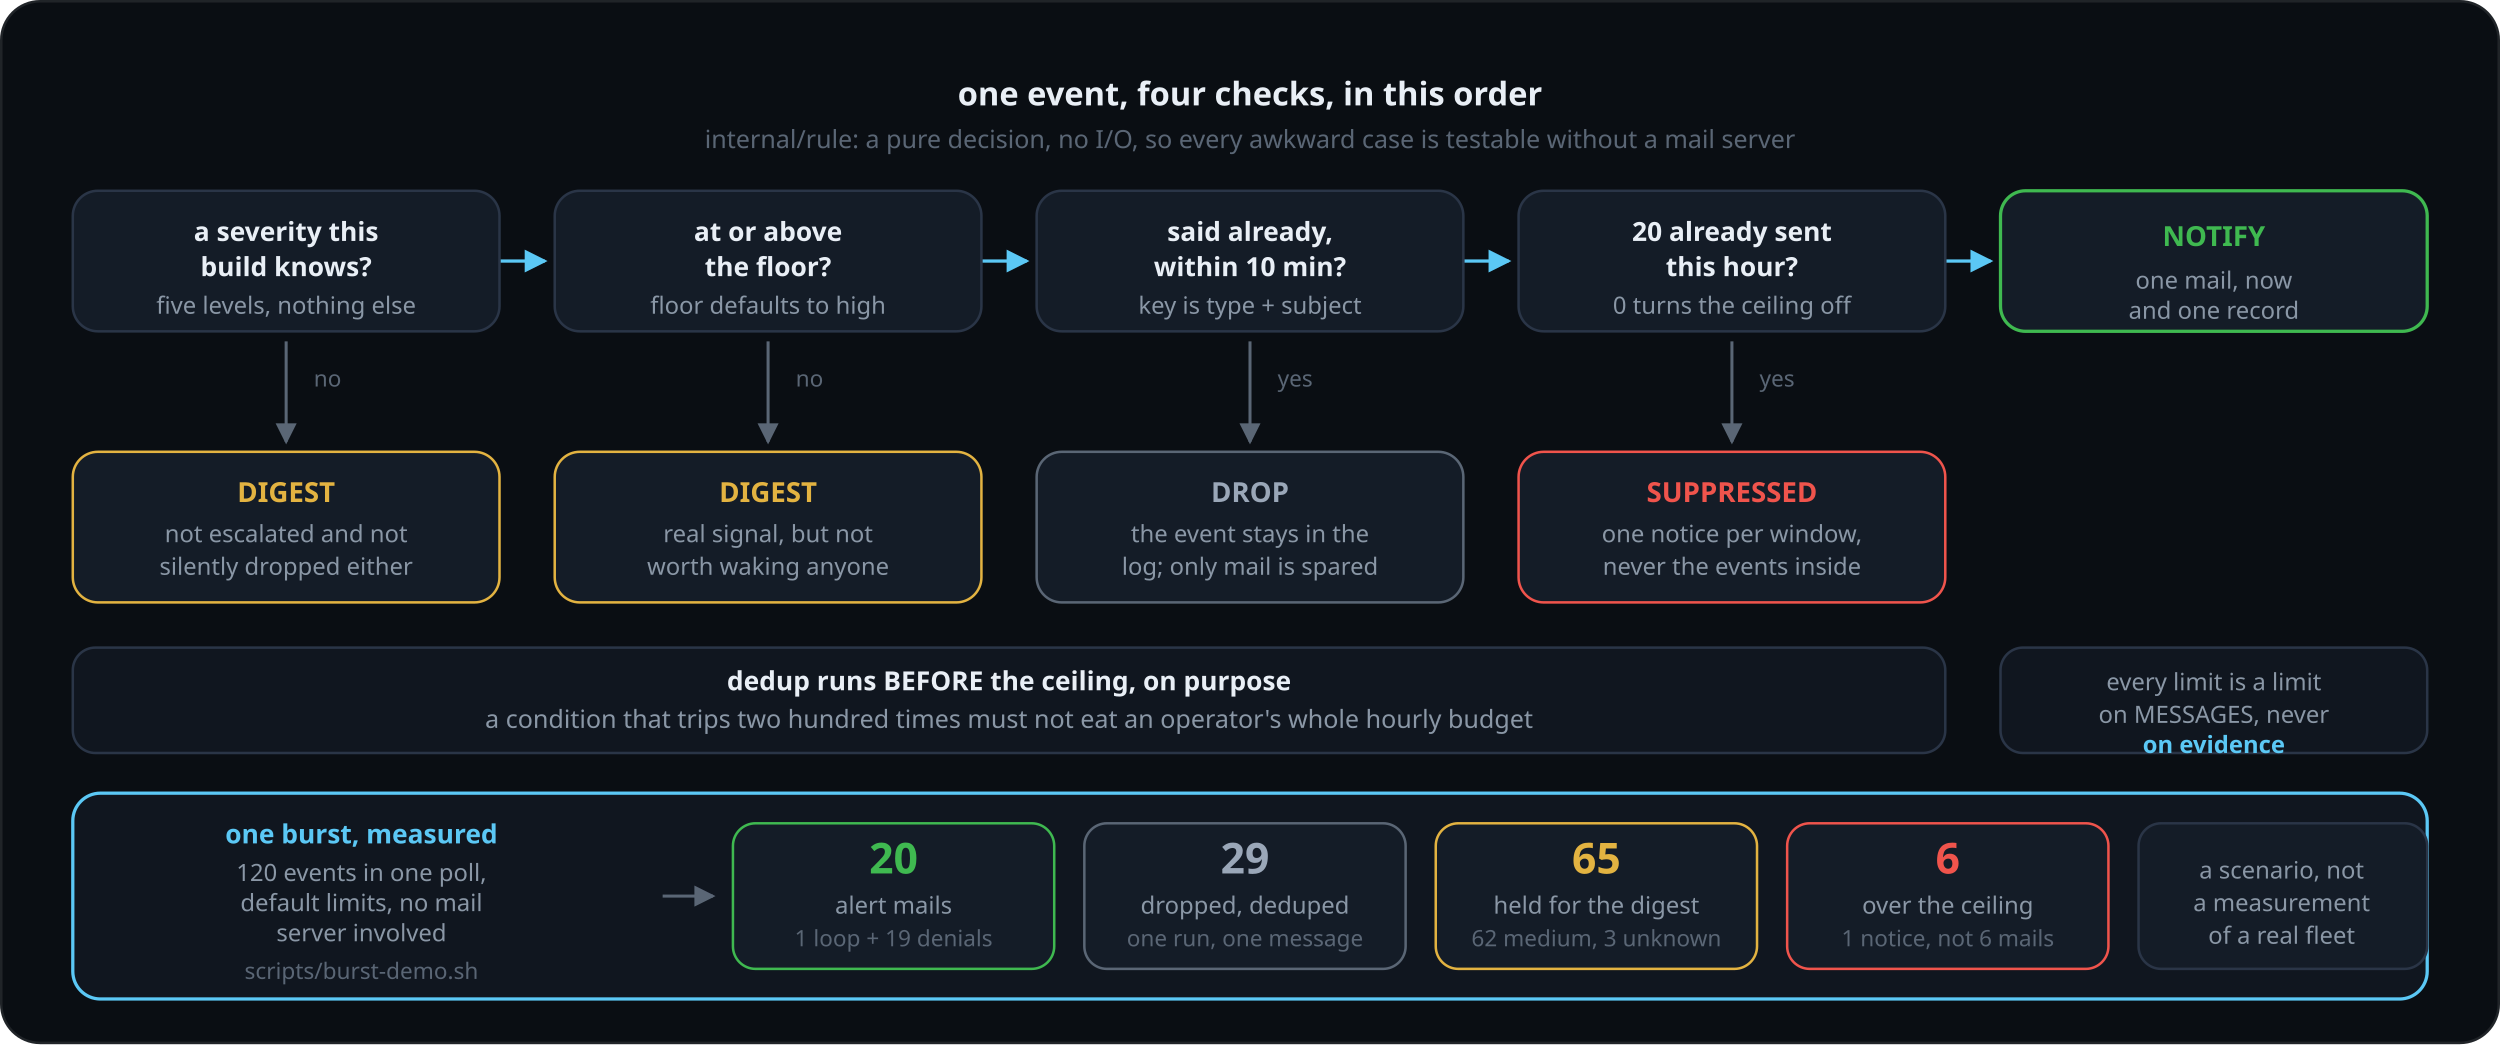
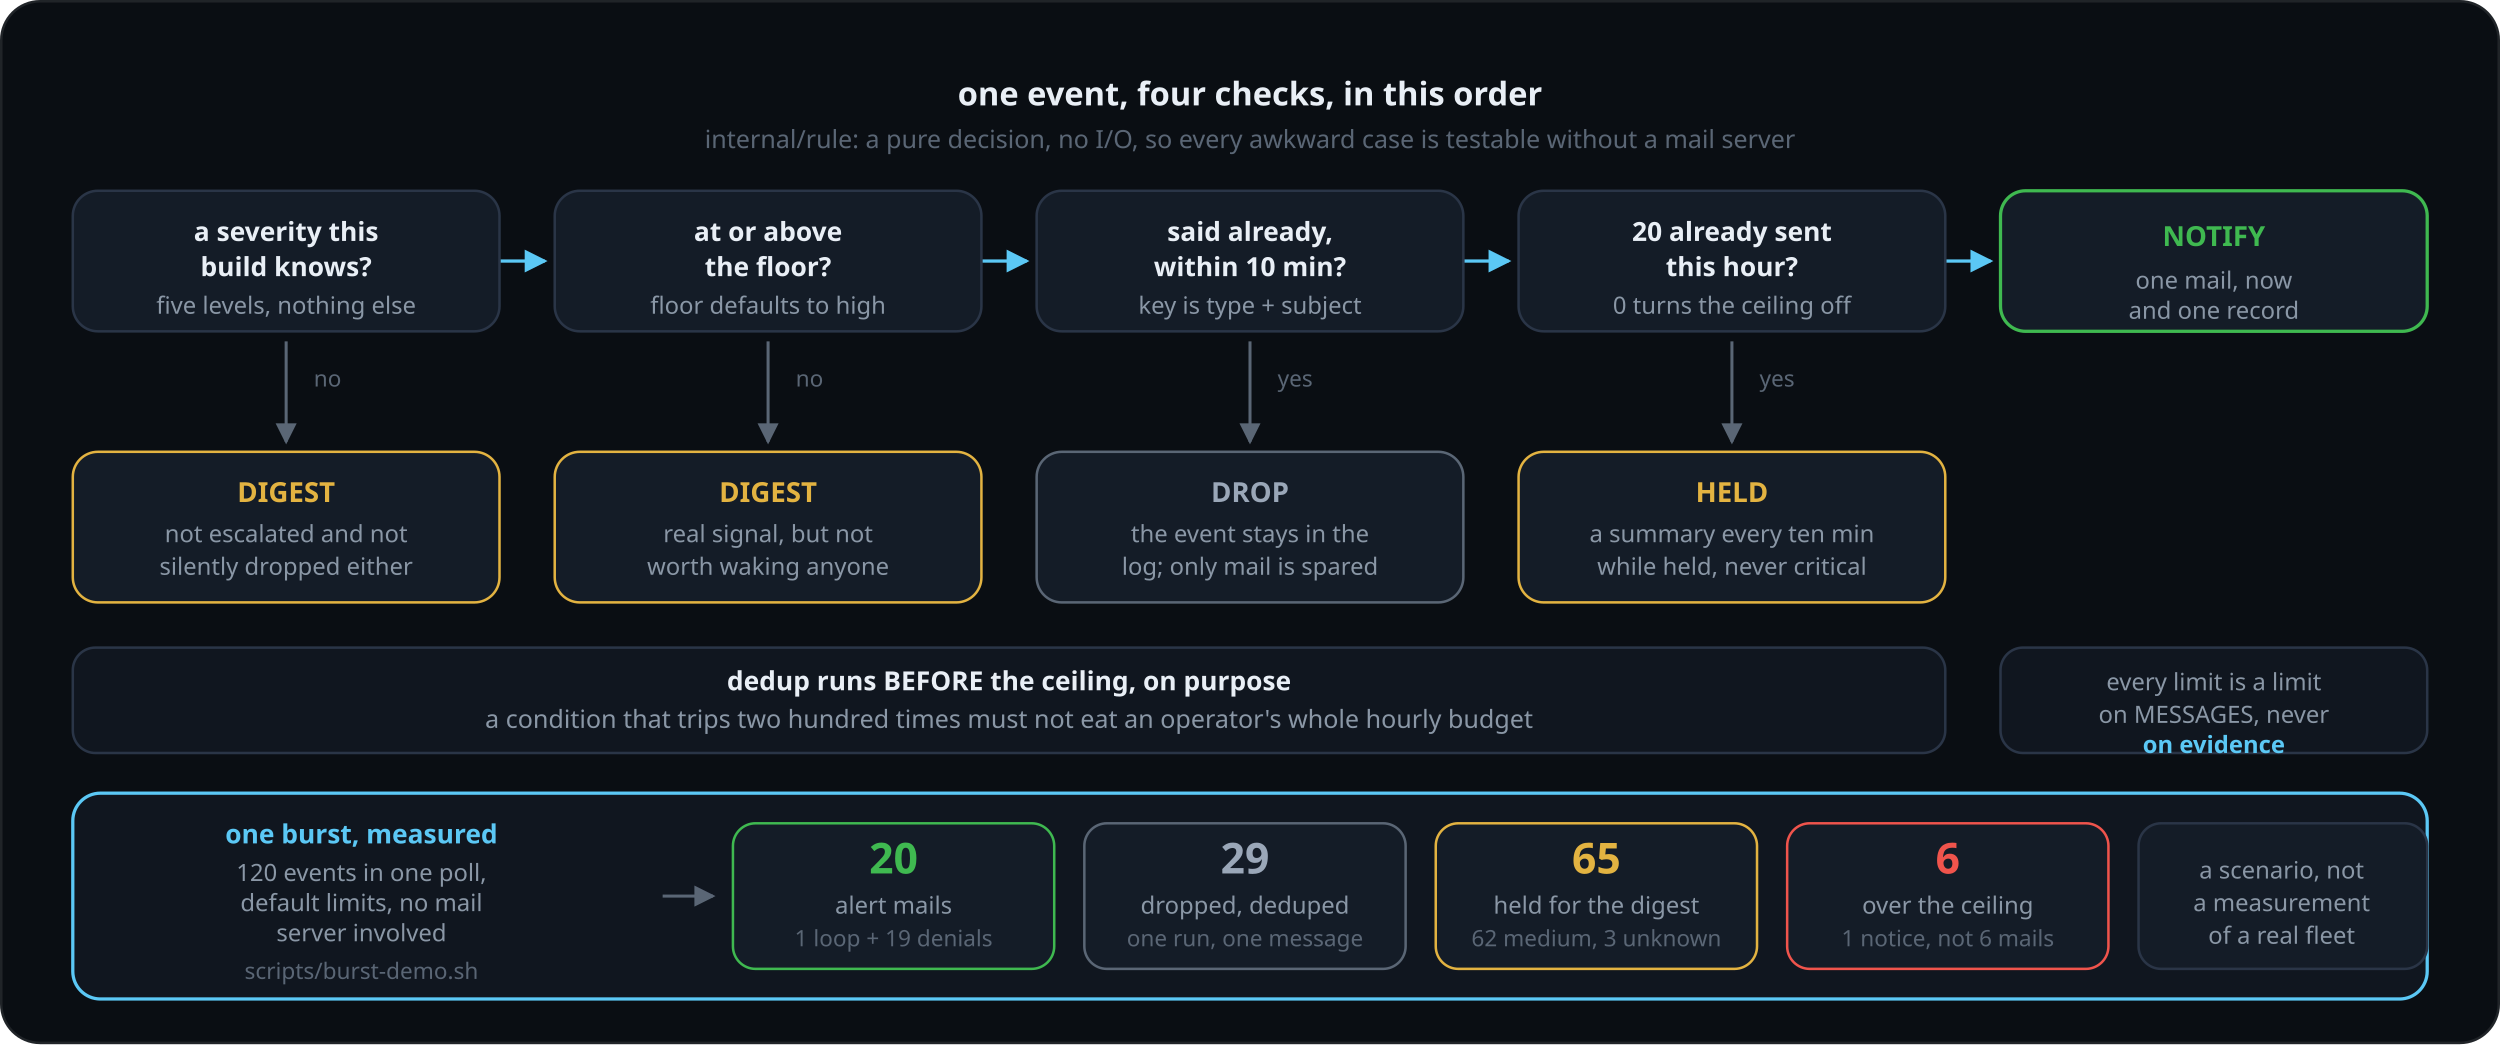
- <svg xmlns="http://www.w3.org/2000/svg" viewBox="-18 -18 996 416" width="996" height="416" role="img" aria-label="How heraldyx decides: one event passes four checks in order, an unknown severity and anything below the floor go to the daily digest, a condition already mailed within the dedup window is dropped, an event over the hourly ceiling is suppressed with one notice, and what is left is mailed immediately; a measured burst of 120 events produced 20 alert mails">
+ <svg xmlns="http://www.w3.org/2000/svg" viewBox="-18 -18 996 416" width="996" height="416" role="img" aria-label="How heraldyx decides: one event passes four checks in order, an unknown severity and anything below the floor go to the daily digest, a condition already mailed within the dedup window is dropped, an event over the hourly ceiling is held and summarised every ten minutes while any are held, sooner for a burst of fifty, a critical is never held, and what is left is mailed immediately; a measured burst of 120 events produced 20 alert mails and one summary, 21 messages in total">
  <rect x="-18" y="-18" width="996" height="416" rx="16" fill="#0A0E13" />
  <rect x="-17.5" y="-17.5" width="995" height="415" rx="15.5" fill="none" stroke="rgba(255,255,255,.09)" />
  <defs>
    <marker id="dc-a" viewBox="0 0 8 8" refX="7" refY="4" markerWidth="7" markerHeight="7" orient="auto">
      <path d="M0 0 L8 4 L0 8 z" fill="#5A6675" />
    </marker>
    <marker id="dc-sky" viewBox="0 0 8 8" refX="7" refY="4" markerWidth="7" markerHeight="7" orient="auto">
      <path d="M0 0 L8 4 L0 8 z" fill="#5BC8F5" />
    </marker>
  </defs>
  <g font-family="ui-monospace,Menlo" text-anchor="middle">
    <text x="480" y="24" fill="#E9EFF6" font-size="13" font-weight="700">one event, four checks, in this order</text>
    <text x="480" y="41" fill="#5A6675" font-size="10">internal/rule: a pure decision, no I/O, so every awkward case is testable without a mail server</text>
    <path d="M181 86 L199 86" stroke="#5BC8F5" stroke-width="1.3" marker-end="url(#dc-sky)" fill="none" />
    <path d="M373 86 L391 86" stroke="#5BC8F5" stroke-width="1.3" marker-end="url(#dc-sky)" fill="none" />
    <path d="M565 86 L583 86" stroke="#5BC8F5" stroke-width="1.3" marker-end="url(#dc-sky)" fill="none" />
    <path d="M757 86 L775 86" stroke="#5BC8F5" stroke-width="1.3" marker-end="url(#dc-sky)" fill="none" />
    <rect x="11" y="58" width="170" height="56" rx="10" fill="#141C27" stroke="#2a3547" />
    <text x="96" y="78" fill="#E9EFF6" font-size="10.5" font-weight="700">a severity this</text>
    <text x="96" y="92" fill="#E9EFF6" font-size="10.5" font-weight="700">build knows?</text>
    <text x="96" y="107" fill="#8A97A6" font-size="9.5">five levels, nothing else</text>
    <rect x="203" y="58" width="170" height="56" rx="10" fill="#141C27" stroke="#2a3547" />
    <text x="288" y="78" fill="#E9EFF6" font-size="10.5" font-weight="700">at or above</text>
    <text x="288" y="92" fill="#E9EFF6" font-size="10.5" font-weight="700">the floor?</text>
    <text x="288" y="107" fill="#8A97A6" font-size="9.5">floor defaults to high</text>
    <rect x="395" y="58" width="170" height="56" rx="10" fill="#141C27" stroke="#2a3547" />
    <text x="480" y="78" fill="#E9EFF6" font-size="10.5" font-weight="700">said already,</text>
    <text x="480" y="92" fill="#E9EFF6" font-size="10.5" font-weight="700">within 10 min?</text>
    <text x="480" y="107" fill="#8A97A6" font-size="9.5">key is type + subject</text>
    <rect x="587" y="58" width="170" height="56" rx="10" fill="#141C27" stroke="#2a3547" />
    <text x="672" y="78" fill="#E9EFF6" font-size="10.5" font-weight="700">20 already sent</text>
    <text x="672" y="92" fill="#E9EFF6" font-size="10.5" font-weight="700">this hour?</text>
    <text x="672" y="107" fill="#8A97A6" font-size="9.5">0 turns the ceiling off</text>
    <rect x="779" y="58" width="170" height="56" rx="10" fill="#141C27" stroke="#3FB950" stroke-width="1.3" />
    <text x="864" y="80" fill="#3FB950" font-size="11" font-weight="700">NOTIFY</text>
    <text x="864" y="97" fill="#8A97A6" font-size="9.5">one mail, now</text>
    <text x="864" y="109" fill="#8A97A6" font-size="9.5">and one record</text>
    <path d="M96 118 L96 158" stroke="#5A6675" stroke-width="1.2" marker-end="url(#dc-a)" fill="none" />
    <path d="M288 118 L288 158" stroke="#5A6675" stroke-width="1.2" marker-end="url(#dc-a)" fill="none" />
    <path d="M480 118 L480 158" stroke="#5A6675" stroke-width="1.2" marker-end="url(#dc-a)" fill="none" />
    <path d="M672 118 L672 158" stroke="#5A6675" stroke-width="1.2" marker-end="url(#dc-a)" fill="none" />
    <text x="107" y="136" fill="#5A6675" font-size="9" text-anchor="start">no</text>
    <text x="299" y="136" fill="#5A6675" font-size="9" text-anchor="start">no</text>
    <text x="491" y="136" fill="#5A6675" font-size="9" text-anchor="start">yes</text>
    <text x="683" y="136" fill="#5A6675" font-size="9" text-anchor="start">yes</text>
    <rect x="11" y="162" width="170" height="60" rx="10" fill="#141C27" stroke="#E3B341" />
    <text x="96" y="182" fill="#E3B341" font-size="11" font-weight="700">DIGEST</text>
    <text x="96" y="198" fill="#8A97A6" font-size="9.5">not escalated and not</text>
    <text x="96" y="211" fill="#8A97A6" font-size="9.5">silently dropped either</text>
    <rect x="203" y="162" width="170" height="60" rx="10" fill="#141C27" stroke="#E3B341" />
    <text x="288" y="182" fill="#E3B341" font-size="11" font-weight="700">DIGEST</text>
    <text x="288" y="198" fill="#8A97A6" font-size="9.5">real signal, but not</text>
    <text x="288" y="211" fill="#8A97A6" font-size="9.5">worth waking anyone</text>
    <rect x="395" y="162" width="170" height="60" rx="10" fill="#141C27" stroke="#5A6675" />
    <text x="480" y="182" fill="#9AA7B8" font-size="11" font-weight="700">DROP</text>
    <text x="480" y="198" fill="#8A97A6" font-size="9.5">the event stays in the</text>
    <text x="480" y="211" fill="#8A97A6" font-size="9.5">log; only mail is spared</text>
-     <rect x="587" y="162" width="170" height="60" rx="10" fill="#141C27" stroke="#F0544C" />
-     <text x="672" y="182" fill="#F0544C" font-size="11" font-weight="700">SUPPRESSED</text>
-     <text x="672" y="198" fill="#8A97A6" font-size="9.5">one notice per window,</text>
-     <text x="672" y="211" fill="#8A97A6" font-size="9.5">never the events inside</text>
+     <rect x="587" y="162" width="170" height="60" rx="10" fill="#141C27" stroke="#E3B341" />
+     <text x="672" y="182" fill="#E3B341" font-size="11" font-weight="700">HELD</text>
+     <text x="672" y="198" fill="#8A97A6" font-size="9.5">a summary every ten min</text>
+     <text x="672" y="211" fill="#8A97A6" font-size="9.5">while held, never critical</text>
    <rect x="11" y="240" width="746" height="42" rx="9" fill="#10161F" stroke="#2a3547" />
    <text x="384" y="257" fill="#E9EFF6" font-size="10.5" font-weight="700">dedup runs BEFORE the ceiling, on purpose</text>
    <text x="384" y="272" fill="#8A97A6" font-size="10">a condition that trips two hundred times must not eat an operator's whole hourly budget</text>
    <rect x="779" y="240" width="170" height="42" rx="9" fill="#10161F" stroke="#2a3547" />
    <text x="864" y="257" fill="#8A97A6" font-size="9.5">every limit is a limit</text>
    <text x="864" y="270" fill="#8A97A6" font-size="9.5">on MESSAGES, never</text>
    <text x="864" y="282" fill="#5BC8F5" font-size="9.5" font-weight="700">on evidence</text>
    <rect x="11" y="298" width="938" height="82" rx="11" fill="#10161F" stroke="#5BC8F5" stroke-width="1.3" />
    <text x="126" y="318" fill="#5BC8F5" font-size="10.5" font-weight="700">one burst, measured</text>
    <text x="126" y="333" fill="#8A97A6" font-size="9.5">120 events in one poll,</text>
    <text x="126" y="345" fill="#8A97A6" font-size="9.5">default limits, no mail</text>
    <text x="126" y="357" fill="#8A97A6" font-size="9.5">server involved</text>
    <text x="126" y="372" fill="#5A6675" font-size="9">scripts/burst-demo.sh</text>
    <path d="M246 339 L266 339" stroke="#5A6675" stroke-width="1.2" marker-end="url(#dc-a)" fill="none" />
    <rect x="274" y="310" width="128" height="58" rx="9" fill="#141C27" stroke="#3FB950" />
    <text x="338" y="330" fill="#3FB950" font-size="17" font-weight="700">20</text>
    <text x="338" y="346" fill="#8A97A6" font-size="9.5">alert mails</text>
    <text x="338" y="359" fill="#5A6675" font-size="9">1 loop + 19 denials</text>
    <rect x="414" y="310" width="128" height="58" rx="9" fill="#141C27" stroke="#5A6675" />
    <text x="478" y="330" fill="#9AA7B8" font-size="17" font-weight="700">29</text>
    <text x="478" y="346" fill="#8A97A6" font-size="9.5">dropped, deduped</text>
    <text x="478" y="359" fill="#5A6675" font-size="9">one run, one message</text>
    <rect x="554" y="310" width="128" height="58" rx="9" fill="#141C27" stroke="#E3B341" />
    <text x="618" y="330" fill="#E3B341" font-size="17" font-weight="700">65</text>
    <text x="618" y="346" fill="#8A97A6" font-size="9.5">held for the digest</text>
    <text x="618" y="359" fill="#5A6675" font-size="9">62 medium, 3 unknown</text>
    <rect x="694" y="310" width="128" height="58" rx="9" fill="#141C27" stroke="#F0544C" />
    <text x="758" y="330" fill="#F0544C" font-size="17" font-weight="700">6</text>
    <text x="758" y="346" fill="#8A97A6" font-size="9.5">over the ceiling</text>
    <text x="758" y="359" fill="#5A6675" font-size="9">1 notice, not 6 mails</text>
    <rect x="834" y="310" width="115" height="58" rx="9" fill="#141C27" stroke="#2a3547" />
    <text x="891" y="332" fill="#8A97A6" font-size="9.5">a scenario, not</text>
    <text x="891" y="345" fill="#8A97A6" font-size="9.5">a measurement</text>
    <text x="891" y="358" fill="#8A97A6" font-size="9.5">of a real fleet</text>
  </g>
</svg>
